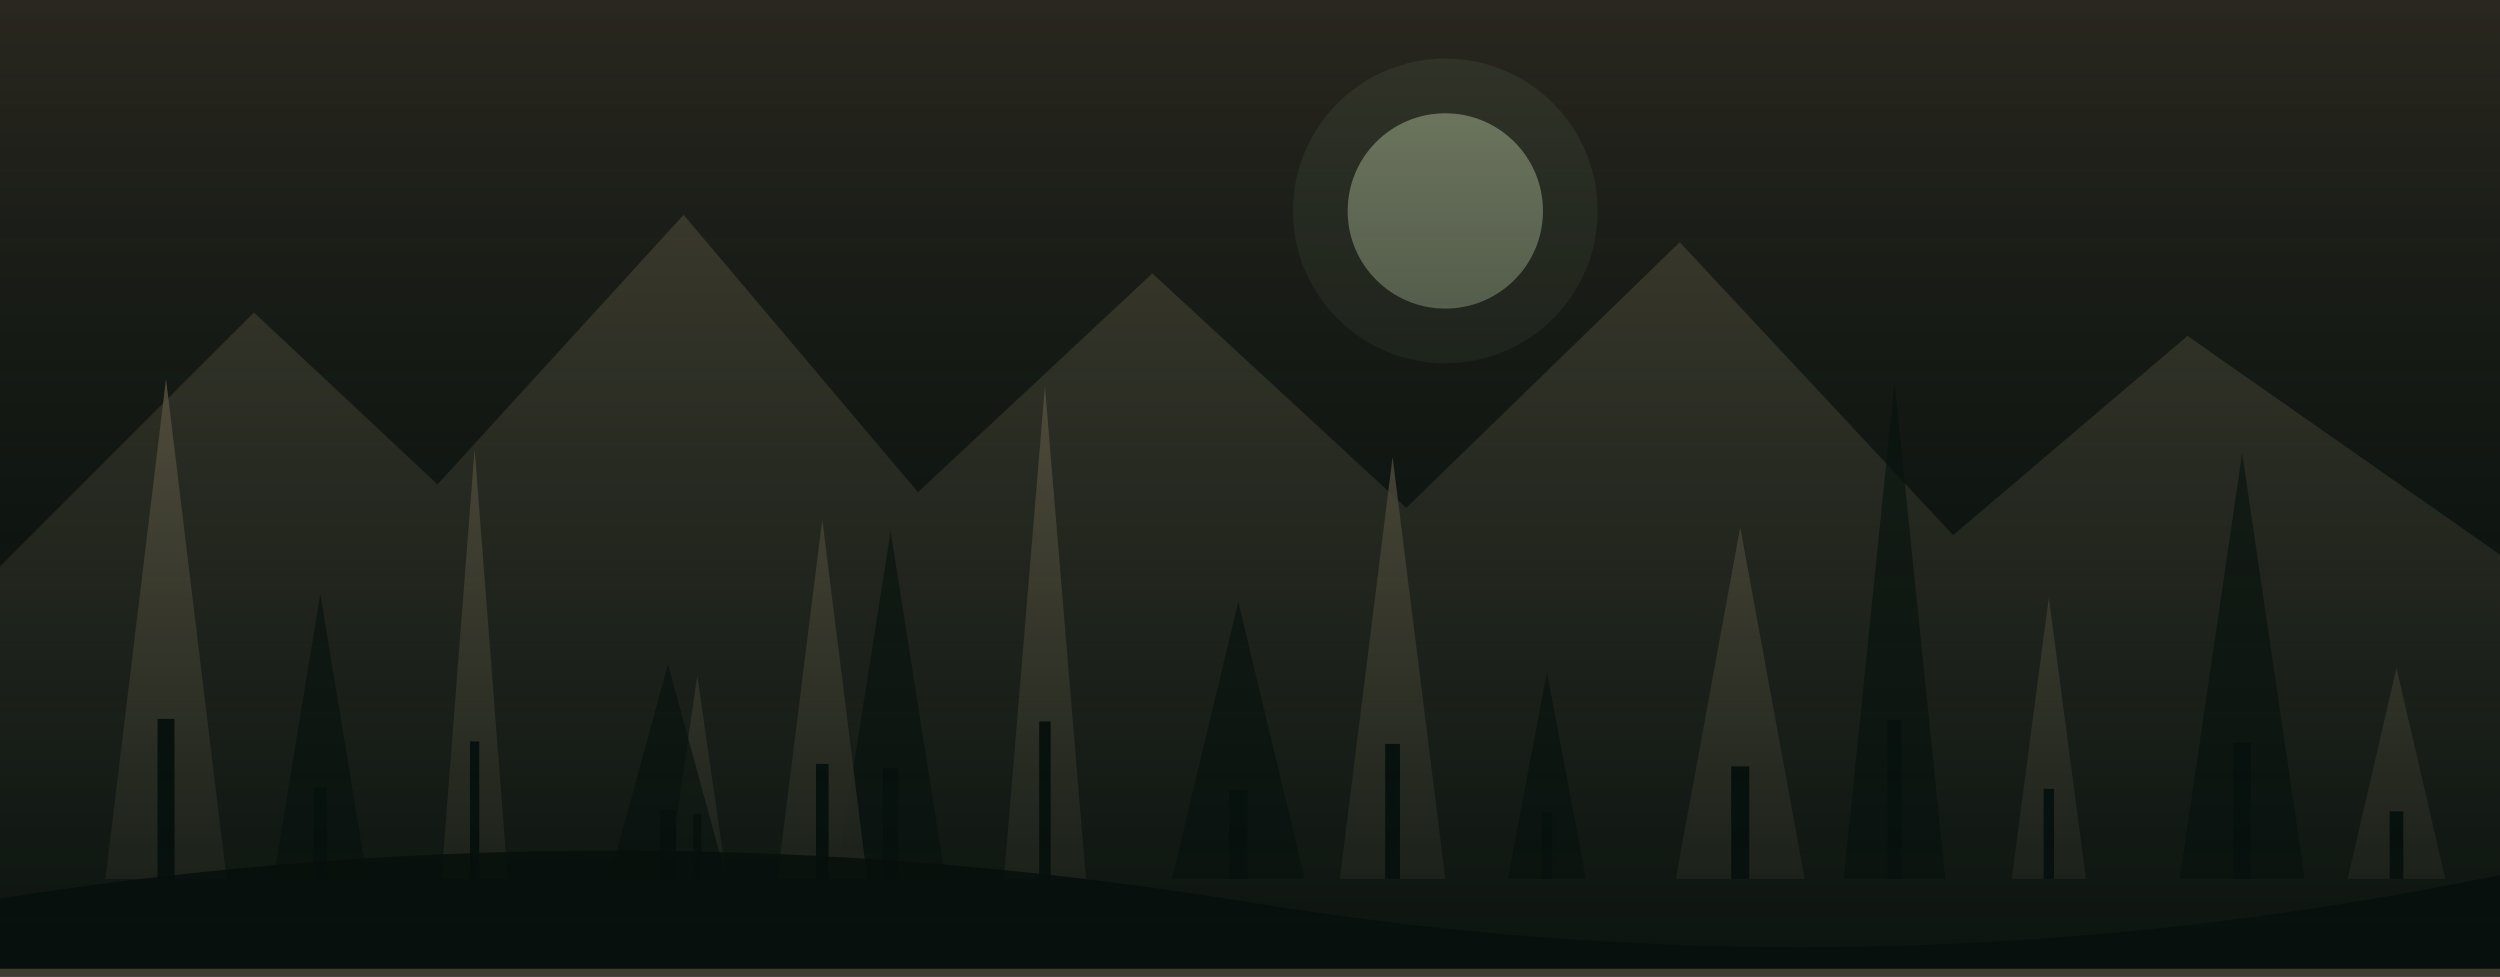
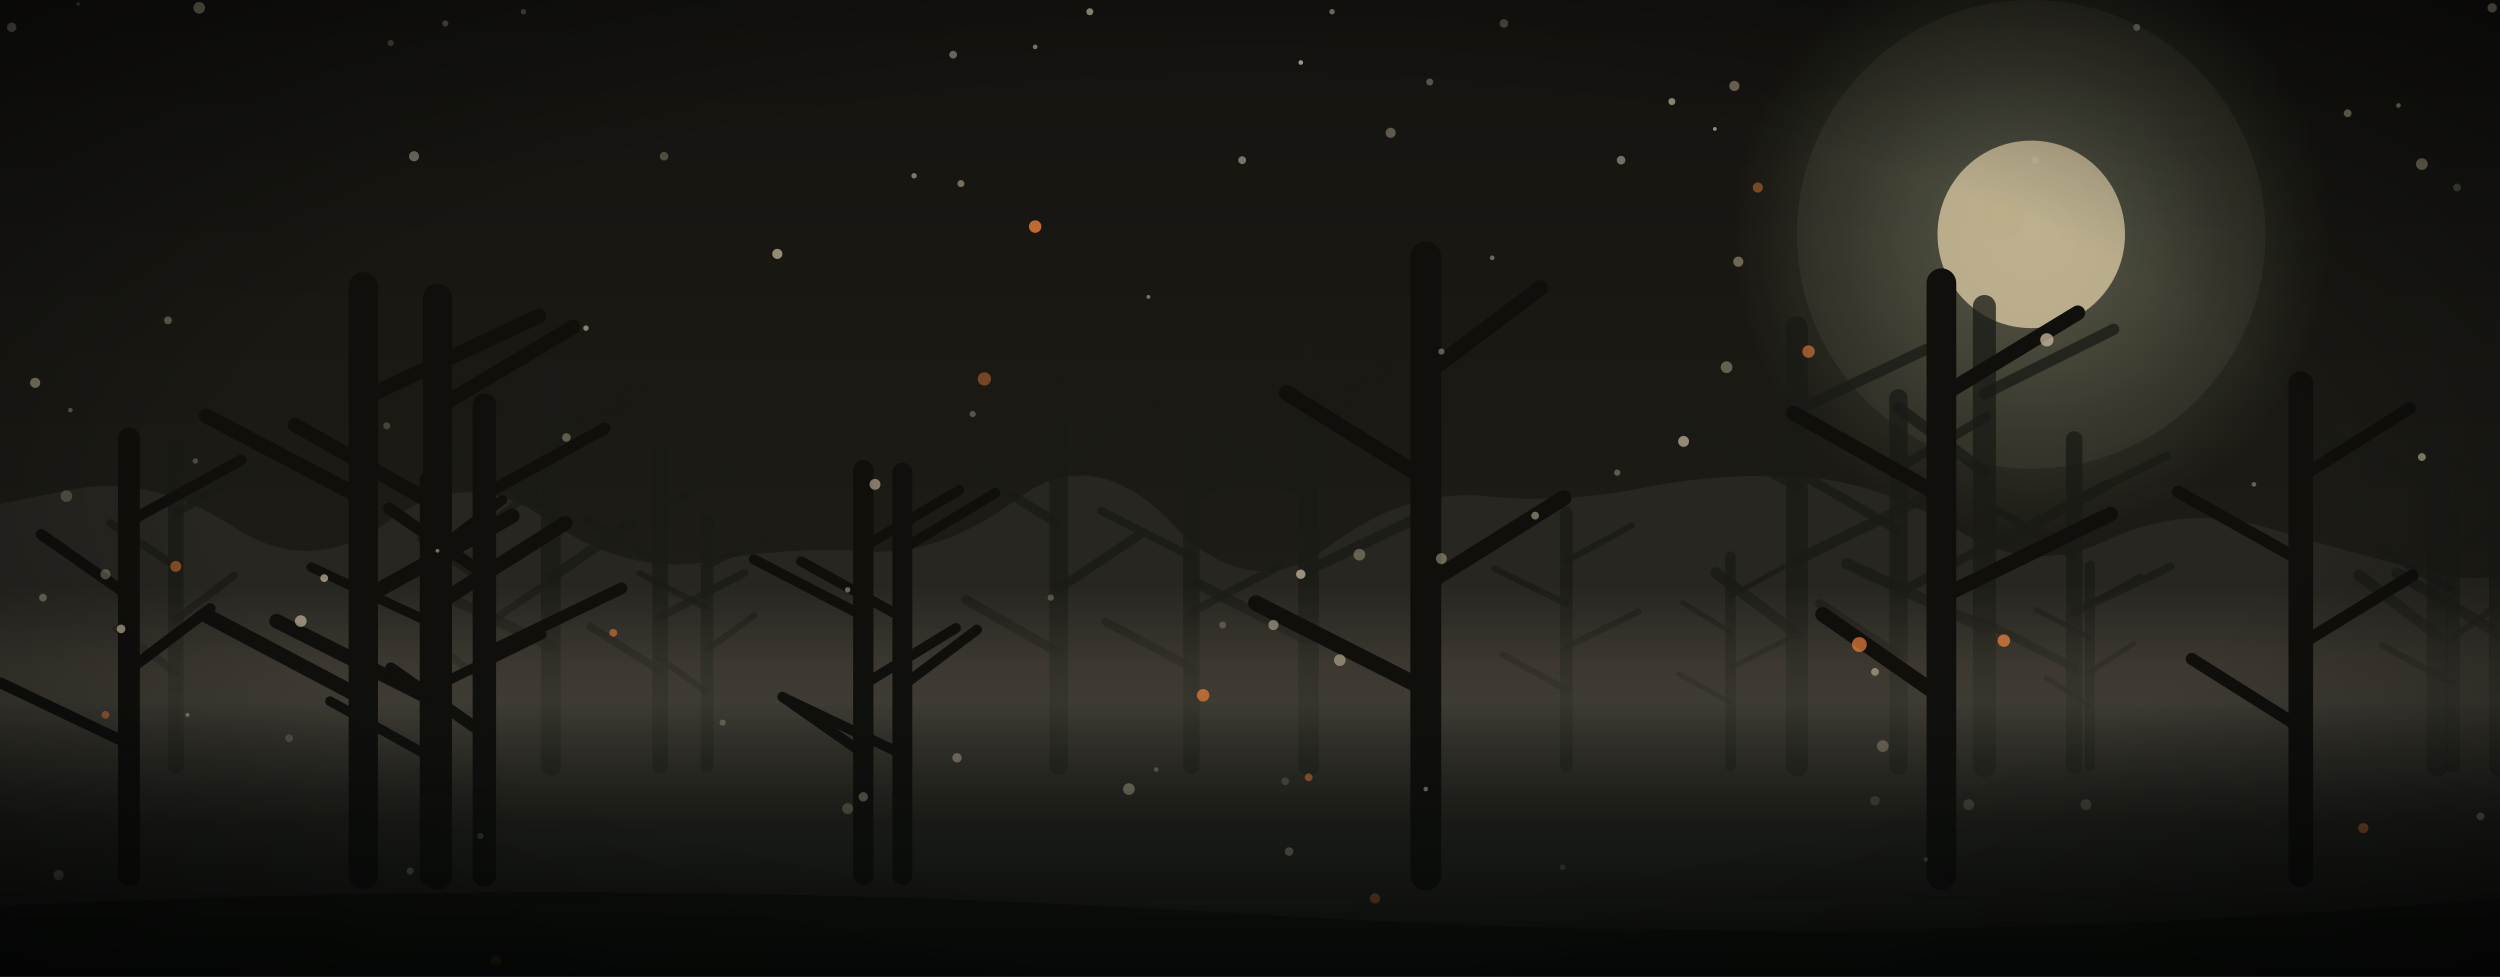
<svg xmlns="http://www.w3.org/2000/svg" viewBox="0 0 640 250" preserveAspectRatio="xMidYMid slice">
  <defs>
    <linearGradient id="sky" x2="0" y2="1">
-       <stop stop-color="#29271f" />
-       <stop offset="1" stop-color="#07100d" />
+       <stop stop-color="#14130f" />
+       <stop offset="1" stop-color="#24221b" />
    </linearGradient>
-     <linearGradient id="fade" x2="0" y2="1">
-       <stop stop-color="#07100d" stop-opacity="0" />
-       <stop offset="1" stop-color="#07100d" stop-opacity=".9" />
+     <radialGradient id="moonGlow">
+       <stop stop-color="#d9e8bd" stop-opacity=".30" />
+       <stop offset="1" stop-color="#d9e8bd" stop-opacity="0" />
+     </radialGradient>
+     <linearGradient id="fogBand" x2="0" y2="1">
+       <stop stop-color="#aaa18b" stop-opacity="0" />
+       <stop offset=".5" stop-color="#aaa18b" stop-opacity=".55" />
+       <stop offset="1" stop-color="#aaa18b" stop-opacity="0" />
    </linearGradient>
+     <linearGradient id="ground" x2="0" y2="1">
+       <stop stop-color="#0b120e" stop-opacity="0" />
+       <stop offset="1" stop-color="#050806" stop-opacity=".95" />
+     </linearGradient>
+     <radialGradient id="vig" cx=".5" cy=".5" r=".75">
+       <stop offset=".55" stop-color="#000" stop-opacity="0" />
+       <stop offset="1" stop-color="#000" stop-opacity=".62" />
+     </radialGradient>
+     <radialGradient id="glow">
+       <stop stop-color="#ffcf7a" stop-opacity=".55" />
+       <stop offset="1" stop-color="#ffcf7a" stop-opacity="0" />
+     </radialGradient>
  </defs>
  <rect width="640" height="250" fill="url(#sky)" />
-   <circle cx="370" cy="54" r="25" fill="#d9e8bd" opacity=".42" />
-   <circle cx="370" cy="54" r="39" fill="#c4e2a1" opacity=".08" />
-   <path d="M0 145 L65 80 112 124 175 55 235 126 295 70 360 130 430 62 500 137 560 86 640 142 640 250 0 250Z" fill="#81755c" opacity=".38" />
-   <path d="M171 225 L178.5 173 L186 225Z" fill="#81755c" opacity="0.82" />
-   <rect x="177.45" y="208.36" width="2.1" height="16.64" fill="#08130e" />
-   <path d="M214 225 L228.0 136 L242 225Z" fill="#07140e" opacity="0.65" />
-   <rect x="226.04" y="196.52" width="3.92" height="28.48" fill="#08130e" />
-   <path d="M257 225 L267.5 99 L278 225Z" fill="#81755c" opacity="0.82" />
-   <rect x="266.03" y="184.68" width="2.94" height="40.32" fill="#08130e" />
-   <path d="M300 225 L317.0 154 L334 225Z" fill="#07140e" opacity="0.65" />
-   <rect x="314.62" y="202.28" width="4.76" height="22.72" fill="#08130e" />
-   <path d="M343 225 L356.5 117 L370 225Z" fill="#81755c" opacity="0.82" />
-   <rect x="354.61" y="190.44" width="3.78" height="34.56" fill="#08130e" />
-   <path d="M386 225 L396.0 172 L406 225Z" fill="#07140e" opacity="0.65" />
-   <rect x="394.6" y="208.04" width="2.8" height="16.96" fill="#08130e" />
-   <path d="M429 225 L445.5 135 L462 225Z" fill="#81755c" opacity="0.82" />
-   <rect x="443.19" y="196.2" width="4.62" height="28.8" fill="#08130e" />
-   <path d="M472 225 L485.0 98 L498 225Z" fill="#07140e" opacity="0.65" />
-   <rect x="483.18" y="184.36" width="3.64" height="40.64" fill="#08130e" />
-   <path d="M515 225 L524.5 153 L534 225Z" fill="#81755c" opacity="0.82" />
-   <rect x="523.17" y="201.96" width="2.66" height="23.04" fill="#08130e" />
-   <path d="M558 225 L574.0 116 L590 225Z" fill="#07140e" opacity="0.65" />
-   <rect x="571.76" y="190.12" width="4.48" height="34.88" fill="#08130e" />
-   <path d="M601 225 L613.5 171 L626 225Z" fill="#81755c" opacity="0.82" />
-   <rect x="611.75" y="207.72" width="3.5" height="17.28" fill="#08130e" />
-   <path d="M644 225 L653.0 134 L662 225Z" fill="#07140e" opacity="0.65" />
-   <rect x="651.74" y="195.88" width="2.52" height="29.12" fill="#08130e" />
-   <path d="M27 225 L42.5 97 L58 225Z" fill="#81755c" opacity="0.82" />
-   <rect x="40.33" y="184.04" width="4.34" height="40.96" fill="#08130e" />
-   <path d="M70 225 L82.0 152 L94 225Z" fill="#07140e" opacity="0.65" />
-   <rect x="80.32" y="201.64" width="3.36" height="23.36" fill="#08130e" />
-   <path d="M113 225 L121.5 115 L130 225Z" fill="#81755c" opacity="0.82" />
-   <rect x="120.31" y="189.8" width="2.38" height="35.2" fill="#08130e" />
-   <path d="M156 225 L171.0 170 L186 225Z" fill="#07140e" opacity="0.65" />
-   <rect x="168.9" y="207.4" width="4.2" height="17.6" fill="#08130e" />
-   <path d="M199 225 L210.5 133 L222 225Z" fill="#81755c" opacity="0.82" />
-   <rect x="208.89" y="195.56" width="3.22" height="29.44" fill="#08130e" />
-   <path d="M0 230 Q160 205 320 231 T640 224V250H0Z" fill="#050b08" opacity=".85" />
-   <rect width="640" height="250" fill="url(#fade)" />
-   <path d="M0 249H640" stroke="#81755c" stroke-opacity=".45" stroke-width="2" />
+   <circle cx="366" cy="21" r="0.9" fill="#cfc6b2" opacity="0.36" />
+   <circle cx="521" cy="41" r="1.0" fill="#cfc6b2" opacity="0.34" />
+   <circle cx="333" cy="16" r="0.6" fill="#cfc6b2" opacity="0.77" />
+   <circle cx="638" cy="2" r="1.2" fill="#cfc6b2" opacity="0.58" />
+   <circle cx="244" cy="14" r="1.0" fill="#cfc6b2" opacity="0.50" />
+   <circle cx="439" cy="33" r="0.5" fill="#cfc6b2" opacity="0.67" />
+   <circle cx="629" cy="48" r="1.0" fill="#cfc6b2" opacity="0.27" />
+   <circle cx="3" cy="7" r="1.2" fill="#cfc6b2" opacity="0.42" />
+   <circle cx="234" cy="45" r="0.7" fill="#cfc6b2" opacity="0.55" />
+   <circle cx="279" cy="3" r="0.9" fill="#cfc6b2" opacity="0.71" />
+   <circle cx="100" cy="11" r="0.8" fill="#cfc6b2" opacity="0.27" />
+   <circle cx="318" cy="41" r="1.0" fill="#cfc6b2" opacity="0.54" />
+   <circle cx="547" cy="7" r="0.9" fill="#cfc6b2" opacity="0.46" />
+   <circle cx="385" cy="6" r="1.1" fill="#cfc6b2" opacity="0.30" />
+   <circle cx="106" cy="40" r="1.3" fill="#cfc6b2" opacity="0.49" />
+   <circle cx="265" cy="12" r="0.6" fill="#cfc6b2" opacity="0.59" />
+   <circle cx="114" cy="6" r="0.8" fill="#cfc6b2" opacity="0.34" />
+   <circle cx="415" cy="41" r="1.1" fill="#cfc6b2" opacity="0.51" />
+   <circle cx="520" cy="60" r="76.8" fill="url(#moonGlow)" />
+   <circle cx="520" cy="60" r="24" fill="#d8c8a2" opacity=".78" />
+   <circle cx="513" cy="56" r="5.3" fill="#b8a67e" opacity=".25" />
+   <circle cx="520" cy="60" r="60" fill="#d8c8a2" opacity=".06" />
+   <path d="M0 250 L0 129 Q0 129 20 125 Q40 122 60 135 Q80 148 100 133 Q120 119 140 133 Q160 147 180 144 Q200 140 220 141 Q240 143 260 128 Q280 113 300 134 Q320 155 340 140 Q360 125 380 127 Q400 129 420 125 Q440 121 460 122 Q480 123 500 135 Q520 148 540 138 Q560 129 580 135 Q600 141 620 146 Q640 152 660 140 L640 250Z" fill="#2a2823" opacity="0.85" />
+   <path d="M531 196 L531 112.474" stroke="#1a1915" stroke-width="4.2" fill="none" opacity="0.75" stroke-linecap="round" />
+   <path d="M531 170.9 L507.9 159.2" stroke="#1a1915" stroke-width="2.1" fill="none" opacity="0.75" stroke-linecap="round" />
+   <path d="M531 156.7 L555.7 145.0" stroke="#1a1915" stroke-width="2.1" fill="none" opacity="0.75" stroke-linecap="round" />
+   <path d="M531 142.5 L511.6 130.8" stroke="#1a1915" stroke-width="2.1" fill="none" opacity="0.75" stroke-linecap="round" />
+   <path d="M531 128.3 L554.6 116.7" stroke="#1a1915" stroke-width="2.1" fill="none" opacity="0.75" stroke-linecap="round" />
+   <path d="M460 196 L460 83.792" stroke="#1a1915" stroke-width="5.6" fill="none" opacity="0.75" stroke-linecap="round" />
+   <path d="M460 162.3 L439.2 146.6" stroke="#1a1915" stroke-width="2.8" fill="none" opacity="0.75" stroke-linecap="round" />
+   <path d="M460 143.3 L492.5 127.6" stroke="#1a1915" stroke-width="2.8" fill="none" opacity="0.75" stroke-linecap="round" />
+   <path d="M460 124.2 L429.5 108.5" stroke="#1a1915" stroke-width="2.8" fill="none" opacity="0.75" stroke-linecap="round" />
+   <path d="M460 105.1 L493.2 89.4" stroke="#1a1915" stroke-width="2.8" fill="none" opacity="0.75" stroke-linecap="round" />
+   <path d="M628 196 L628 126.016" stroke="#1a1915" stroke-width="3.5" fill="none" opacity="0.75" stroke-linecap="round" />
+   <path d="M628 175.0 L609.8 165.2" stroke="#1a1915" stroke-width="1.7" fill="none" opacity="0.75" stroke-linecap="round" />
+   <path d="M628 163.1 L641.8 153.3" stroke="#1a1915" stroke-width="1.7" fill="none" opacity="0.75" stroke-linecap="round" />
+   <path d="M628 151.2 L610.4 141.4" stroke="#1a1915" stroke-width="1.7" fill="none" opacity="0.75" stroke-linecap="round" />
+   <path d="M628 139.3 L648.3 129.5" stroke="#1a1915" stroke-width="1.7" fill="none" opacity="0.75" stroke-linecap="round" />
+   <path d="M123 196 L123 121.509" stroke="#1a1915" stroke-width="3.7" fill="none" opacity="0.75" stroke-linecap="round" />
+   <path d="M123 173.7 L108.9 163.2" stroke="#1a1915" stroke-width="1.9" fill="none" opacity="0.75" stroke-linecap="round" />
+   <path d="M123 161.0 L138.1 150.6" stroke="#1a1915" stroke-width="1.9" fill="none" opacity="0.75" stroke-linecap="round" />
+   <path d="M123 148.3 L107.7 137.9" stroke="#1a1915" stroke-width="1.9" fill="none" opacity="0.75" stroke-linecap="round" />
+   <path d="M123 135.7 L137.3 125.2" stroke="#1a1915" stroke-width="1.9" fill="none" opacity="0.75" stroke-linecap="round" />
+   <path d="M640 196 L640 83.873" stroke="#1a1915" stroke-width="5.6" fill="none" opacity="0.75" stroke-linecap="round" />
+   <path d="M640 162.4 L613.6 146.7" stroke="#1a1915" stroke-width="2.8" fill="none" opacity="0.75" stroke-linecap="round" />
+   <path d="M640 143.3 L670.2 127.6" stroke="#1a1915" stroke-width="2.8" fill="none" opacity="0.75" stroke-linecap="round" />
+   <path d="M640 124.2 L610.5 108.5" stroke="#1a1915" stroke-width="2.8" fill="none" opacity="0.75" stroke-linecap="round" />
+   <path d="M640 105.2 L667.2 89.5" stroke="#1a1915" stroke-width="2.8" fill="none" opacity="0.75" stroke-linecap="round" />
+   <path d="M271 196 L271 99.515" stroke="#1a1915" stroke-width="4.8" fill="none" opacity="0.75" stroke-linecap="round" />
+   <path d="M271 167.1 L247.2 153.5" stroke="#1a1915" stroke-width="2.4" fill="none" opacity="0.75" stroke-linecap="round" />
+   <path d="M271 150.7 L291.4 137.1" stroke="#1a1915" stroke-width="2.4" fill="none" opacity="0.75" stroke-linecap="round" />
+   <path d="M271 134.2 L249.4 120.7" stroke="#1a1915" stroke-width="2.4" fill="none" opacity="0.75" stroke-linecap="round" />
+   <path d="M271 117.8 L295.6 104.3" stroke="#1a1915" stroke-width="2.4" fill="none" opacity="0.75" stroke-linecap="round" />
+   <path d="M401 196 L401 131.328" stroke="#1a1915" stroke-width="3.2" fill="none" opacity="0.75" stroke-linecap="round" />
+   <path d="M401 176.6 L384.6 167.5" stroke="#1a1915" stroke-width="1.6" fill="none" opacity="0.75" stroke-linecap="round" />
+   <path d="M401 165.6 L419.4 156.6" stroke="#1a1915" stroke-width="1.6" fill="none" opacity="0.75" stroke-linecap="round" />
+   <path d="M401 154.6 L382.6 145.6" stroke="#1a1915" stroke-width="1.6" fill="none" opacity="0.75" stroke-linecap="round" />
+   <path d="M401 143.6 L417.7 134.6" stroke="#1a1915" stroke-width="1.6" fill="none" opacity="0.75" stroke-linecap="round" />
+   <path d="M45 196 L45 116.354" stroke="#1a1915" stroke-width="4.0" fill="none" opacity="0.75" stroke-linecap="round" />
+   <path d="M45 172.1 L29.8 161.0" stroke="#1a1915" stroke-width="2.0" fill="none" opacity="0.75" stroke-linecap="round" />
+   <path d="M45 158.6 L59.9 147.4" stroke="#1a1915" stroke-width="2.0" fill="none" opacity="0.75" stroke-linecap="round" />
+   <path d="M45 145.0 L28.2 133.9" stroke="#1a1915" stroke-width="2.0" fill="none" opacity="0.75" stroke-linecap="round" />
+   <path d="M45 131.5 L63.7 120.3" stroke="#1a1915" stroke-width="2.0" fill="none" opacity="0.75" stroke-linecap="round" />
+   <path d="M486 196 L486 101.981" stroke="#1a1915" stroke-width="4.7" fill="none" opacity="0.75" stroke-linecap="round" />
+   <path d="M486 167.8 L465.9 154.6" stroke="#1a1915" stroke-width="2.4" fill="none" opacity="0.75" stroke-linecap="round" />
+   <path d="M486 151.8 L510.8 138.6" stroke="#1a1915" stroke-width="2.4" fill="none" opacity="0.75" stroke-linecap="round" />
+   <path d="M486 135.8 L463.4 122.7" stroke="#1a1915" stroke-width="2.4" fill="none" opacity="0.75" stroke-linecap="round" />
+   <path d="M486 119.8 L508.6 106.7" stroke="#1a1915" stroke-width="2.4" fill="none" opacity="0.75" stroke-linecap="round" />
+   <path d="M169 196 L169 115.085" stroke="#1a1915" stroke-width="4.0" fill="none" opacity="0.75" stroke-linecap="round" />
+   <path d="M169 171.7 L151.1 160.4" stroke="#1a1915" stroke-width="2.0" fill="none" opacity="0.75" stroke-linecap="round" />
+   <path d="M169 158.0 L190.6 146.6" stroke="#1a1915" stroke-width="2.0" fill="none" opacity="0.75" stroke-linecap="round" />
+   <path d="M169 144.2 L149.7 132.9" stroke="#1a1915" stroke-width="2.0" fill="none" opacity="0.75" stroke-linecap="round" />
+   <path d="M169 130.5 L187.9 119.1" stroke="#1a1915" stroke-width="2.0" fill="none" opacity="0.75" stroke-linecap="round" />
+   <path d="M305 196 L305 112.406" stroke="#1a1915" stroke-width="4.2" fill="none" opacity="0.75" stroke-linecap="round" />
+   <path d="M305 170.9 L283.0 159.2" stroke="#1a1915" stroke-width="2.1" fill="none" opacity="0.75" stroke-linecap="round" />
+   <path d="M305 156.7 L327.3 145.0" stroke="#1a1915" stroke-width="2.1" fill="none" opacity="0.75" stroke-linecap="round" />
+   <path d="M305 142.5 L281.9 130.8" stroke="#1a1915" stroke-width="2.1" fill="none" opacity="0.75" stroke-linecap="round" />
+   <path d="M305 128.3 L324.1 116.6" stroke="#1a1915" stroke-width="2.1" fill="none" opacity="0.75" stroke-linecap="round" />
+   <path d="M508 196 L508 78.469" stroke="#1a1915" stroke-width="5.9" fill="none" opacity="0.75" stroke-linecap="round" />
+   <path d="M508 160.7 L472.8 144.3" stroke="#1a1915" stroke-width="2.9" fill="none" opacity="0.75" stroke-linecap="round" />
+   <path d="M508 140.8 L539.3 124.3" stroke="#1a1915" stroke-width="2.9" fill="none" opacity="0.75" stroke-linecap="round" />
+   <path d="M508 120.8 L485.9 104.3" stroke="#1a1915" stroke-width="2.9" fill="none" opacity="0.75" stroke-linecap="round" />
+   <path d="M508 100.8 L541.1 84.3" stroke="#1a1915" stroke-width="2.9" fill="none" opacity="0.75" stroke-linecap="round" />
+   <path d="M535 196 L535 144.858" stroke="#1a1915" stroke-width="2.6" fill="none" opacity="0.75" stroke-linecap="round" />
+   <path d="M535 180.7 L523.8 173.5" stroke="#1a1915" stroke-width="1.3" fill="none" opacity="0.75" stroke-linecap="round" />
+   <path d="M535 172.0 L546.2 164.8" stroke="#1a1915" stroke-width="1.3" fill="none" opacity="0.75" stroke-linecap="round" />
+   <path d="M535 163.3 L521.3 156.1" stroke="#1a1915" stroke-width="1.3" fill="none" opacity="0.75" stroke-linecap="round" />
+   <path d="M535 154.6 L548.0 147.4" stroke="#1a1915" stroke-width="1.3" fill="none" opacity="0.75" stroke-linecap="round" />
+   <path d="M181 196 L181 132.954" stroke="#1a1915" stroke-width="3.2" fill="none" opacity="0.75" stroke-linecap="round" />
+   <path d="M181 177.1 L168.4 168.3" stroke="#1a1915" stroke-width="1.6" fill="none" opacity="0.75" stroke-linecap="round" />
+   <path d="M181 166.4 L193.1 157.5" stroke="#1a1915" stroke-width="1.6" fill="none" opacity="0.75" stroke-linecap="round" />
+   <path d="M181 155.7 L163.7 146.8" stroke="#1a1915" stroke-width="1.6" fill="none" opacity="0.75" stroke-linecap="round" />
+   <path d="M181 144.9 L199.4 136.1" stroke="#1a1915" stroke-width="1.6" fill="none" opacity="0.75" stroke-linecap="round" />
+   <path d="M141 196 L141 93.856" stroke="#1a1915" stroke-width="5.1" fill="none" opacity="0.75" stroke-linecap="round" />
+   <path d="M141 165.4 L111.0 151.1" stroke="#1a1915" stroke-width="2.6" fill="none" opacity="0.75" stroke-linecap="round" />
+   <path d="M141 148.0 L161.7 133.7" stroke="#1a1915" stroke-width="2.6" fill="none" opacity="0.75" stroke-linecap="round" />
+   <path d="M141 130.6 L115.6 116.3" stroke="#1a1915" stroke-width="2.6" fill="none" opacity="0.75" stroke-linecap="round" />
+   <path d="M141 113.3 L164.8 99.0" stroke="#1a1915" stroke-width="2.6" fill="none" opacity="0.75" stroke-linecap="round" />
+   <path d="M624 196 L624 85.129" stroke="#1a1915" stroke-width="5.5" fill="none" opacity="0.75" stroke-linecap="round" />
+   <path d="M624 162.7 L603.8 147.2" stroke="#1a1915" stroke-width="2.8" fill="none" opacity="0.75" stroke-linecap="round" />
+   <path d="M624 143.9 L646.6 128.4" stroke="#1a1915" stroke-width="2.8" fill="none" opacity="0.75" stroke-linecap="round" />
+   <path d="M624 125.0 L592.8 109.5" stroke="#1a1915" stroke-width="2.8" fill="none" opacity="0.75" stroke-linecap="round" />
+   <path d="M624 106.2 L651.6 90.7" stroke="#1a1915" stroke-width="2.8" fill="none" opacity="0.75" stroke-linecap="round" />
+   <path d="M335 196 L335 89.313" stroke="#1a1915" stroke-width="5.3" fill="none" opacity="0.75" stroke-linecap="round" />
+   <path d="M335 164.0 L306.0 149.1" stroke="#1a1915" stroke-width="2.7" fill="none" opacity="0.75" stroke-linecap="round" />
+   <path d="M335 145.9 L366.4 130.9" stroke="#1a1915" stroke-width="2.7" fill="none" opacity="0.75" stroke-linecap="round" />
+   <path d="M335 127.7 L311.6 112.8" stroke="#1a1915" stroke-width="2.7" fill="none" opacity="0.75" stroke-linecap="round" />
+   <path d="M335 109.6 L354.8 94.6" stroke="#1a1915" stroke-width="2.7" fill="none" opacity="0.75" stroke-linecap="round" />
+   <path d="M443 196 L443 142.49" stroke="#1a1915" stroke-width="2.7" fill="none" opacity="0.75" stroke-linecap="round" />
+   <path d="M443 179.9 L429.7 172.5" stroke="#1a1915" stroke-width="1.3" fill="none" opacity="0.75" stroke-linecap="round" />
+   <path d="M443 170.9 L458.2 163.4" stroke="#1a1915" stroke-width="1.3" fill="none" opacity="0.75" stroke-linecap="round" />
+   <path d="M443 161.8 L430.8 154.3" stroke="#1a1915" stroke-width="1.3" fill="none" opacity="0.75" stroke-linecap="round" />
+   <path d="M443 152.7 L456.5 145.2" stroke="#1a1915" stroke-width="1.3" fill="none" opacity="0.75" stroke-linecap="round" />
+   <rect x="0" y="150" width="640" height="60" fill="url(#fogBand)" opacity="0.4" style="color:#aaa18b" />
+   <path d="M110 224 L110 122.959" stroke="#100f0c" stroke-width="5.1" fill="none" opacity="1" stroke-linecap="round" />
+   <path d="M110 193.7 L84.5 179.5" stroke="#100f0c" stroke-width="2.5" fill="none" opacity="1" stroke-linecap="round" />
+   <path d="M110 176.5 L138.7 162.4" stroke="#100f0c" stroke-width="2.5" fill="none" opacity="1" stroke-linecap="round" />
+   <path d="M110 159.3 L79.7 145.2" stroke="#100f0c" stroke-width="2.5" fill="none" opacity="1" stroke-linecap="round" />
+   <path d="M110 142.2 L128.6 128.0" stroke="#100f0c" stroke-width="2.5" fill="none" opacity="1" stroke-linecap="round" />
+   <path d="M589 224 L589 98.222" stroke="#100f0c" stroke-width="6.3" fill="none" opacity="1" stroke-linecap="round" />
+   <path d="M589 186.3 L561.1 168.7" stroke="#100f0c" stroke-width="3.1" fill="none" opacity="1" stroke-linecap="round" />
+   <path d="M589 164.9 L617.6 147.3" stroke="#100f0c" stroke-width="3.1" fill="none" opacity="1" stroke-linecap="round" />
+   <path d="M589 143.5 L557.6 125.9" stroke="#100f0c" stroke-width="3.1" fill="none" opacity="1" stroke-linecap="round" />
+   <path d="M589 122.1 L616.9 104.5" stroke="#100f0c" stroke-width="3.1" fill="none" opacity="1" stroke-linecap="round" />
+   <path d="M93 224 L93 73.411" stroke="#100f0c" stroke-width="7.5" fill="none" opacity="1" stroke-linecap="round" />
+   <path d="M93 178.8 L53.1 157.7" stroke="#100f0c" stroke-width="3.8" fill="none" opacity="1" stroke-linecap="round" />
+   <path d="M93 153.2 L131.1 132.1" stroke="#100f0c" stroke-width="3.8" fill="none" opacity="1" stroke-linecap="round" />
+   <path d="M93 127.6 L52.8 106.5" stroke="#100f0c" stroke-width="3.8" fill="none" opacity="1" stroke-linecap="round" />
+   <path d="M93 102.0 L137.9 80.9" stroke="#100f0c" stroke-width="3.8" fill="none" opacity="1" stroke-linecap="round" />
+   <path d="M112 224 L112 76.308" stroke="#100f0c" stroke-width="7.4" fill="none" opacity="1" stroke-linecap="round" />
+   <path d="M112 179.7 L70.8 159.0" stroke="#100f0c" stroke-width="3.7" fill="none" opacity="1" stroke-linecap="round" />
+   <path d="M112 154.6 L144.7 133.9" stroke="#100f0c" stroke-width="3.7" fill="none" opacity="1" stroke-linecap="round" />
+   <path d="M112 129.5 L75.5 108.8" stroke="#100f0c" stroke-width="3.7" fill="none" opacity="1" stroke-linecap="round" />
+   <path d="M112 104.4 L146.7 83.7" stroke="#100f0c" stroke-width="3.7" fill="none" opacity="1" stroke-linecap="round" />
+   <path d="M124 224 L124 103.697" stroke="#100f0c" stroke-width="6.0" fill="none" opacity="1" stroke-linecap="round" />
+   <path d="M124 187.9 L100.1 171.1" stroke="#100f0c" stroke-width="3.0" fill="none" opacity="1" stroke-linecap="round" />
+   <path d="M124 167.5 L159.1 150.6" stroke="#100f0c" stroke-width="3.0" fill="none" opacity="1" stroke-linecap="round" />
+   <path d="M124 147.0 L99.6 130.2" stroke="#100f0c" stroke-width="3.0" fill="none" opacity="1" stroke-linecap="round" />
+   <path d="M124 126.6 L154.8 109.7" stroke="#100f0c" stroke-width="3.0" fill="none" opacity="1" stroke-linecap="round" />
+   <path d="M365 224 L365 65.774" stroke="#100f0c" stroke-width="7.9" fill="none" opacity="1" stroke-linecap="round" />
+   <path d="M365 176.5 L321.5 154.4" stroke="#100f0c" stroke-width="4.0" fill="none" opacity="1" stroke-linecap="round" />
+   <path d="M365 149.6 L400.3 127.5" stroke="#100f0c" stroke-width="4.0" fill="none" opacity="1" stroke-linecap="round" />
+   <path d="M365 122.7 L329.4 100.6" stroke="#100f0c" stroke-width="4.0" fill="none" opacity="1" stroke-linecap="round" />
+   <path d="M365 95.8 L394.4 73.7" stroke="#100f0c" stroke-width="4.0" fill="none" opacity="1" stroke-linecap="round" />
+   <path d="M33 224 L33 112.232" stroke="#100f0c" stroke-width="5.6" fill="none" opacity="1" stroke-linecap="round" />
+   <path d="M33 190.5 L0.1 174.8" stroke="#100f0c" stroke-width="2.8" fill="none" opacity="1" stroke-linecap="round" />
+   <path d="M33 171.5 L53.8 155.8" stroke="#100f0c" stroke-width="2.8" fill="none" opacity="1" stroke-linecap="round" />
+   <path d="M33 152.5 L10.5 136.8" stroke="#100f0c" stroke-width="2.8" fill="none" opacity="1" stroke-linecap="round" />
+   <path d="M33 133.5 L61.7 117.8" stroke="#100f0c" stroke-width="2.8" fill="none" opacity="1" stroke-linecap="round" />
+   <path d="M231 224 L231 121.01" stroke="#100f0c" stroke-width="5.1" fill="none" opacity="1" stroke-linecap="round" />
+   <path d="M231 193.1 L200.8 178.7" stroke="#100f0c" stroke-width="2.6" fill="none" opacity="1" stroke-linecap="round" />
+   <path d="M231 175.6 L250.1 161.2" stroke="#100f0c" stroke-width="2.6" fill="none" opacity="1" stroke-linecap="round" />
+   <path d="M231 158.1 L205.1 143.7" stroke="#100f0c" stroke-width="2.6" fill="none" opacity="1" stroke-linecap="round" />
+   <path d="M231 140.6 L254.8 126.2" stroke="#100f0c" stroke-width="2.6" fill="none" opacity="1" stroke-linecap="round" />
+   <path d="M221 224 L221 120.355" stroke="#100f0c" stroke-width="5.2" fill="none" opacity="1" stroke-linecap="round" />
+   <path d="M221 192.9 L200.3 178.4" stroke="#100f0c" stroke-width="2.6" fill="none" opacity="1" stroke-linecap="round" />
+   <path d="M221 175.3 L244.7 160.8" stroke="#100f0c" stroke-width="2.6" fill="none" opacity="1" stroke-linecap="round" />
+   <path d="M221 157.7 L193.0 143.2" stroke="#100f0c" stroke-width="2.6" fill="none" opacity="1" stroke-linecap="round" />
+   <path d="M221 140.0 L245.5 125.5" stroke="#100f0c" stroke-width="2.6" fill="none" opacity="1" stroke-linecap="round" />
+   <path d="M497 224 L497 72.494" stroke="#100f0c" stroke-width="7.6" fill="none" opacity="1" stroke-linecap="round" />
+   <path d="M497 178.5 L466.6 157.3" stroke="#100f0c" stroke-width="3.8" fill="none" opacity="1" stroke-linecap="round" />
+   <path d="M497 152.8 L540.3 131.6" stroke="#100f0c" stroke-width="3.8" fill="none" opacity="1" stroke-linecap="round" />
+   <path d="M497 127.0 L459.2 105.8" stroke="#100f0c" stroke-width="3.8" fill="none" opacity="1" stroke-linecap="round" />
+   <path d="M497 101.3 L531.9 80.1" stroke="#100f0c" stroke-width="3.8" fill="none" opacity="1" stroke-linecap="round" />
+   <path d="M0 250 L0 232 Q160 224 320 234 T640 230 L640 250Z" fill="#14130f" />
+   <circle cx="329" cy="200" r="1.0" fill="#c9bba0" opacity="0.30" />
+   <circle cx="614" cy="27" r="0.6" fill="#c9bba0" opacity="0.61" />
+   <circle cx="199" cy="65" r="1.3" fill="#c9bba0" opacity="0.70" />
+   <circle cx="221" cy="204" r="1.2" fill="#c9bba0" opacity="0.55" />
+   <circle cx="341" cy="3" r="0.7" fill="#c9bba0" opacity="0.59" />
+   <circle cx="444" cy="22" r="1.3" fill="#c9bba0" opacity="0.49" />
+   <circle cx="369" cy="90" r="0.8" fill="#c9bba0" opacity="0.43" />
+   <circle cx="620" cy="42" r="1.5" fill="#c9bba0" opacity="0.52" />
+   <circle cx="48" cy="183" r="0.5" fill="#c9bba0" opacity="0.67" />
+   <circle cx="217" cy="207" r="1.4" fill="#c9bba0" opacity="0.43" />
+   <circle cx="400" cy="222" r="0.7" fill="#c9bba0" opacity="0.35" />
+   <circle cx="185" cy="185" r="0.8" fill="#c9bba0" opacity="0.37" />
+   <circle cx="393" cy="132" r="1.0" fill="#c9bba0" opacity="0.53" />
+   <circle cx="20" cy="1" r="0.5" fill="#c9bba0" opacity="0.28" />
+   <circle cx="493" cy="220" r="0.6" fill="#c9bba0" opacity="0.44" />
+   <circle cx="9" cy="98" r="1.3" fill="#c9bba0" opacity="0.56" />
+   <circle cx="577" cy="124" r="0.6" fill="#c9bba0" opacity="0.44" />
+   <circle cx="294" cy="76" r="0.5" fill="#c9bba0" opacity="0.56" />
+   <circle cx="313" cy="160" r="0.9" fill="#c9bba0" opacity="0.29" />
+   <circle cx="170" cy="40" r="1.1" fill="#c9bba0" opacity="0.33" />
+   <circle cx="50" cy="118" r="0.7" fill="#c9bba0" opacity="0.30" />
+   <circle cx="77" cy="159" r="1.5" fill="#c9bba0" opacity="0.65" />
+   <circle cx="369" cy="143" r="1.4" fill="#c9bba0" opacity="0.46" />
+   <circle cx="326" cy="160" r="1.3" fill="#c9bba0" opacity="0.55" />
+   <circle cx="414" cy="121" r="0.8" fill="#c9bba0" opacity="0.40" />
+   <circle cx="442" cy="94" r="1.5" fill="#c9bba0" opacity="0.44" />
+   <circle cx="428" cy="26" r="0.9" fill="#c9bba0" opacity="0.68" />
+   <circle cx="112" cy="141" r="0.5" fill="#c9bba0" opacity="0.55" />
+   <circle cx="289" cy="202" r="1.5" fill="#c9bba0" opacity="0.64" />
+   <circle cx="217" cy="151" r="0.7" fill="#c9bba0" opacity="0.49" />
+   <circle cx="249" cy="106" r="0.8" fill="#c9bba0" opacity="0.36" />
+   <circle cx="333" cy="147" r="1.2" fill="#c9bba0" opacity="0.73" />
+   <circle cx="356" cy="34" r="1.3" fill="#c9bba0" opacity="0.41" />
+   <circle cx="601" cy="29" r="1.0" fill="#c9bba0" opacity="0.59" />
+   <circle cx="620" cy="117" r="1.0" fill="#c9bba0" opacity="0.64" />
+   <circle cx="504" cy="206" r="1.4" fill="#c9bba0" opacity="0.31" />
+   <circle cx="635" cy="209" r="1.0" fill="#c9bba0" opacity="0.58" />
+   <circle cx="534" cy="206" r="1.4" fill="#c9bba0" opacity="0.30" />
+   <circle cx="43" cy="82" r="1.0" fill="#c9bba0" opacity="0.41" />
+   <circle cx="480" cy="172" r="1.0" fill="#c9bba0" opacity="0.60" />
+   <circle cx="123" cy="214" r="0.8" fill="#c9bba0" opacity="0.33" />
+   <circle cx="245" cy="194" r="1.2" fill="#c9bba0" opacity="0.59" />
+   <circle cx="524" cy="87" r="1.7" fill="#c9bba0" opacity="0.74" />
+   <circle cx="343" cy="169" r="1.5" fill="#c9bba0" opacity="0.55" />
+   <circle cx="83" cy="148" r="1.0" fill="#c9bba0" opacity="0.68" />
+   <circle cx="134" cy="3" r="0.7" fill="#c9bba0" opacity="0.34" />
+   <circle cx="246" cy="47" r="0.9" fill="#c9bba0" opacity="0.54" />
+   <circle cx="99" cy="109" r="0.9" fill="#c9bba0" opacity="0.25" />
+   <circle cx="431" cy="113" r="1.4" fill="#c9bba0" opacity="0.69" />
+   <circle cx="31" cy="161" r="1.1" fill="#c9bba0" opacity="0.69" />
+   <circle cx="74" cy="189" r="1.0" fill="#c9bba0" opacity="0.30" />
+   <circle cx="296" cy="197" r="0.6" fill="#c9bba0" opacity="0.44" />
+   <circle cx="51" cy="2" r="1.5" fill="#c9bba0" opacity="0.53" />
+   <circle cx="365" cy="202" r="0.6" fill="#c9bba0" opacity="0.72" />
+   <circle cx="482" cy="191" r="1.5" fill="#c9bba0" opacity="0.45" />
+   <circle cx="15" cy="224" r="1.3" fill="#c9bba0" opacity="0.61" />
+   <circle cx="445" cy="67" r="1.3" fill="#c9bba0" opacity="0.48" />
+   <circle cx="145" cy="112" r="1.1" fill="#c9bba0" opacity="0.40" />
+   <circle cx="480" cy="205" r="1.2" fill="#c9bba0" opacity="0.26" />
+   <circle cx="348" cy="142" r="1.5" fill="#c9bba0" opacity="0.40" />
+   <circle cx="150" cy="84" r="0.7" fill="#c9bba0" opacity="0.64" />
+   <circle cx="17" cy="127" r="1.5" fill="#c9bba0" opacity="0.27" />
+   <circle cx="105" cy="223" r="0.9" fill="#c9bba0" opacity="0.63" />
+   <circle cx="18" cy="105" r="0.6" fill="#c9bba0" opacity="0.37" />
+   <circle cx="11" cy="153" r="1.0" fill="#c9bba0" opacity="0.43" />
+   <circle cx="269" cy="153" r="0.8" fill="#c9bba0" opacity="0.33" />
+   <circle cx="27" cy="147" r="1.3" fill="#c9bba0" opacity="0.37" />
+   <circle cx="330" cy="218" r="1.1" fill="#c9bba0" opacity="0.63" />
+   <circle cx="224" cy="124" r="1.4" fill="#c9bba0" opacity="0.60" />
+   <circle cx="382" cy="66" r="0.6" fill="#c9bba0" opacity="0.49" />
+   <circle cx="463" cy="90" r="1.6" fill="#ff8a3c" opacity="0.54" />
+   <circle cx="45" cy="145" r="1.4" fill="#ff8a3c" opacity="0.46" />
+   <circle cx="127" cy="246" r="1.4" fill="#ff8a3c" opacity="0.66" />
+   <circle cx="27" cy="183" r="1.0" fill="#ff8a3c" opacity="0.54" />
+   <circle cx="252" cy="97" r="1.7" fill="#ff8a3c" opacity="0.40" />
+   <circle cx="605" cy="212" r="1.3" fill="#ff8a3c" opacity="0.74" />
+   <circle cx="352" cy="230" r="1.3" fill="#ff8a3c" opacity="0.79" />
+   <circle cx="476" cy="165" r="1.9" fill="#ff8a3c" opacity="0.65" />
+   <circle cx="157" cy="162" r="1.0" fill="#ff8a3c" opacity="0.50" />
+   <circle cx="450" cy="48" r="1.3" fill="#ff8a3c" opacity="0.41" />
+   <circle cx="265" cy="58" r="1.6" fill="#ff8a3c" opacity="0.72" />
+   <circle cx="308" cy="178" r="1.6" fill="#ff8a3c" opacity="0.70" />
+   <circle cx="513" cy="164" r="1.6" fill="#ff8a3c" opacity="0.66" />
+   <circle cx="335" cy="199" r="1.0" fill="#ff8a3c" opacity="0.66" />
+   <rect y="170" width="640" height="80" fill="url(#ground)" />
+   <rect width="640" height="250" fill="url(#vig)" />
</svg>
